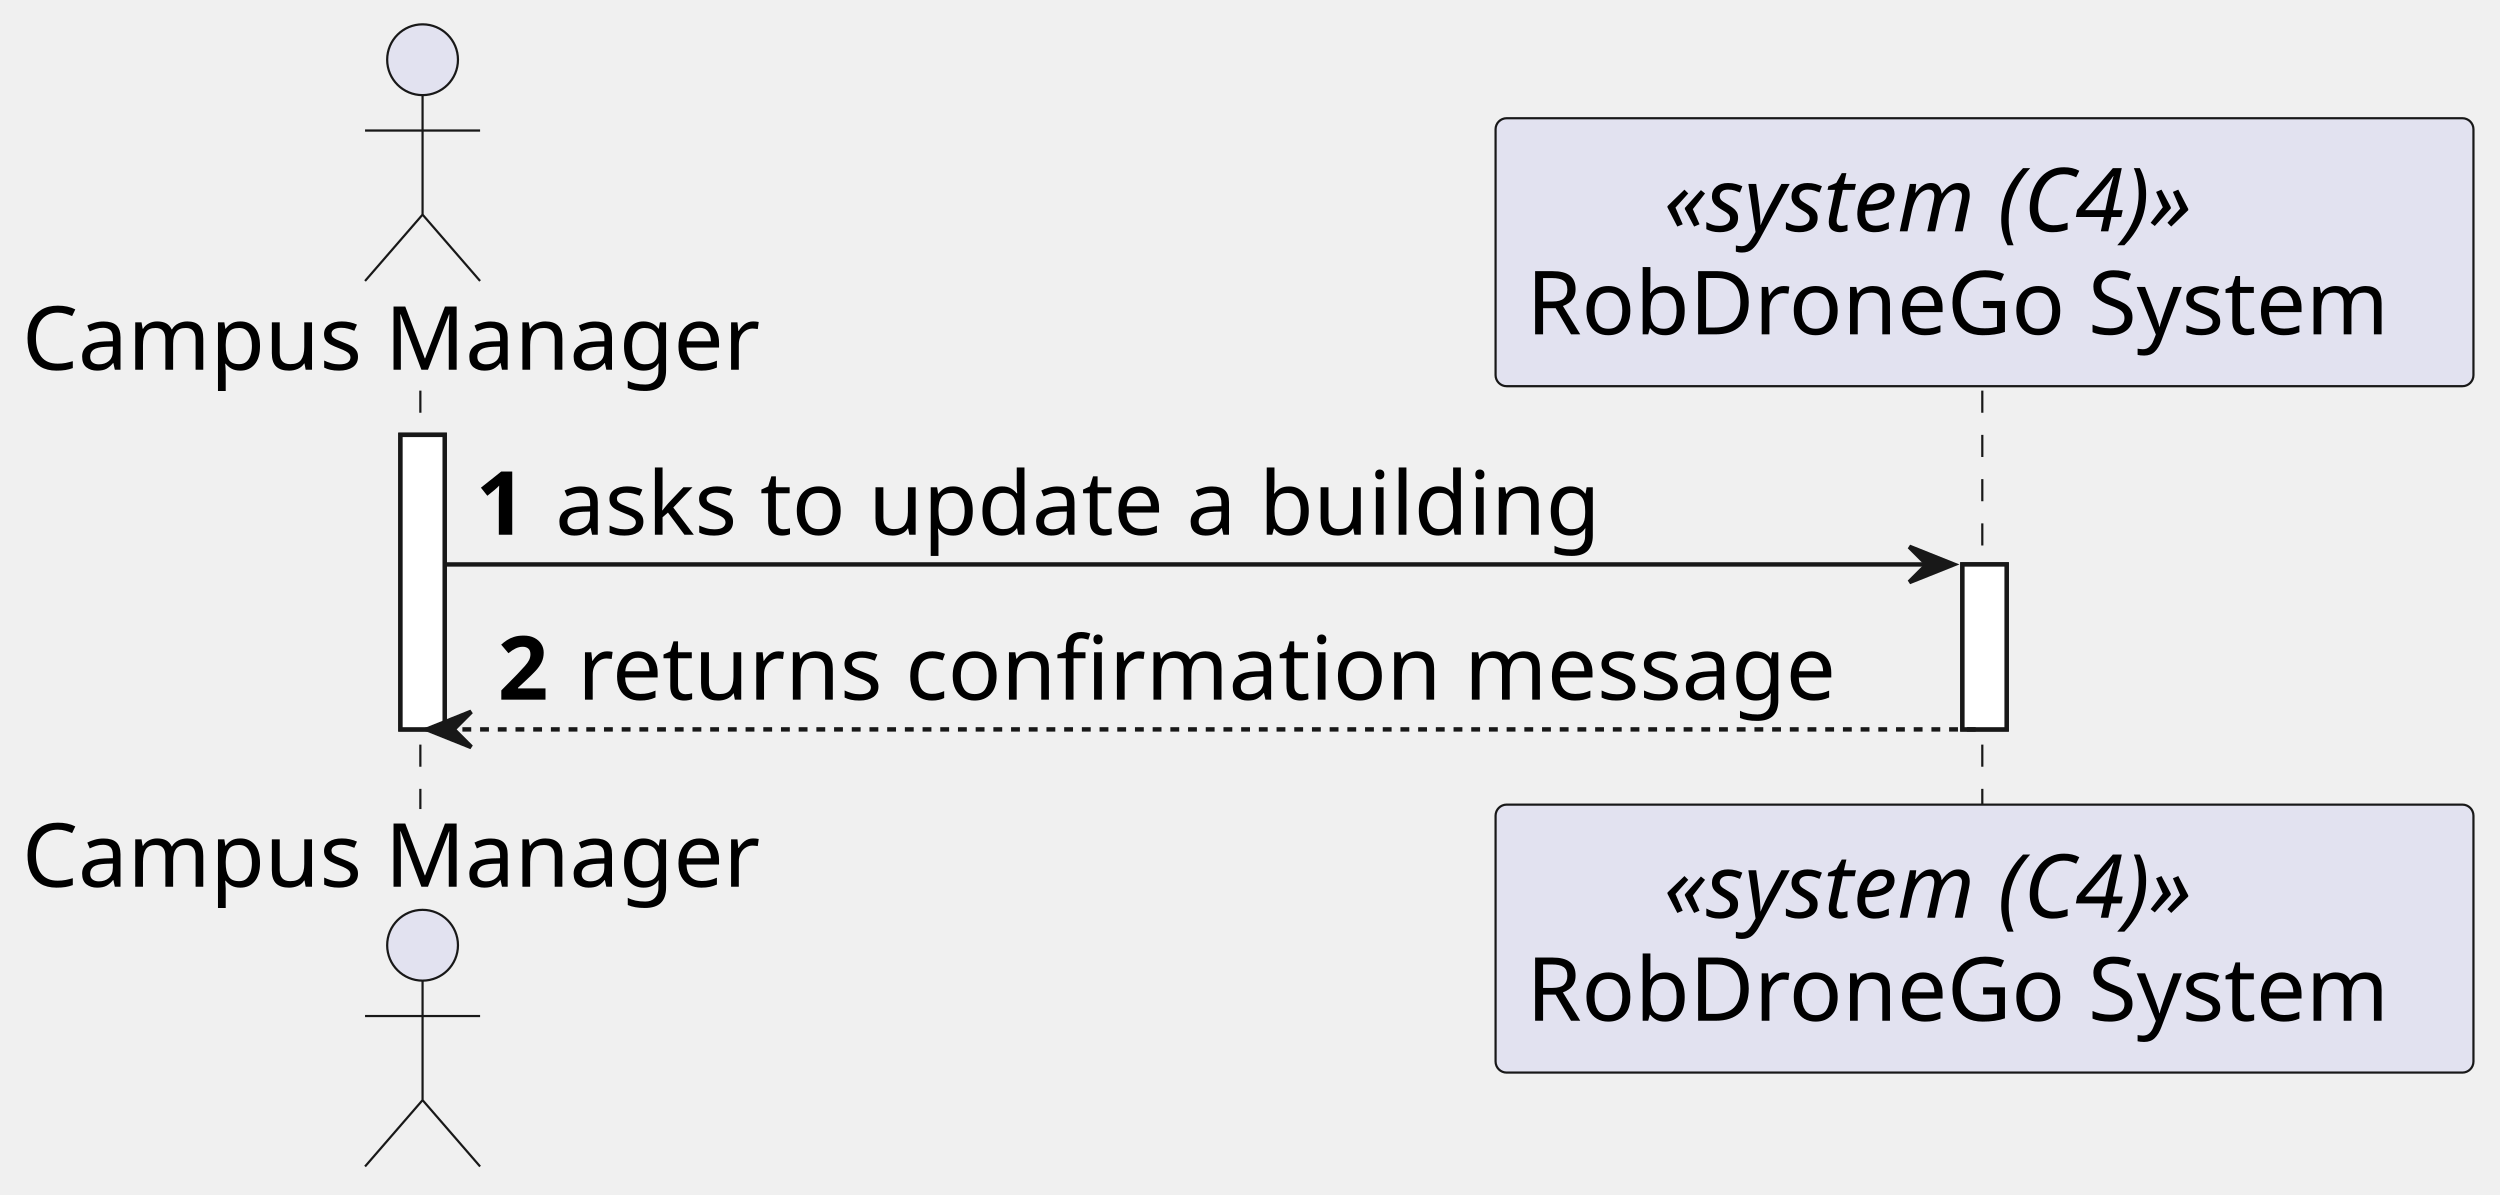
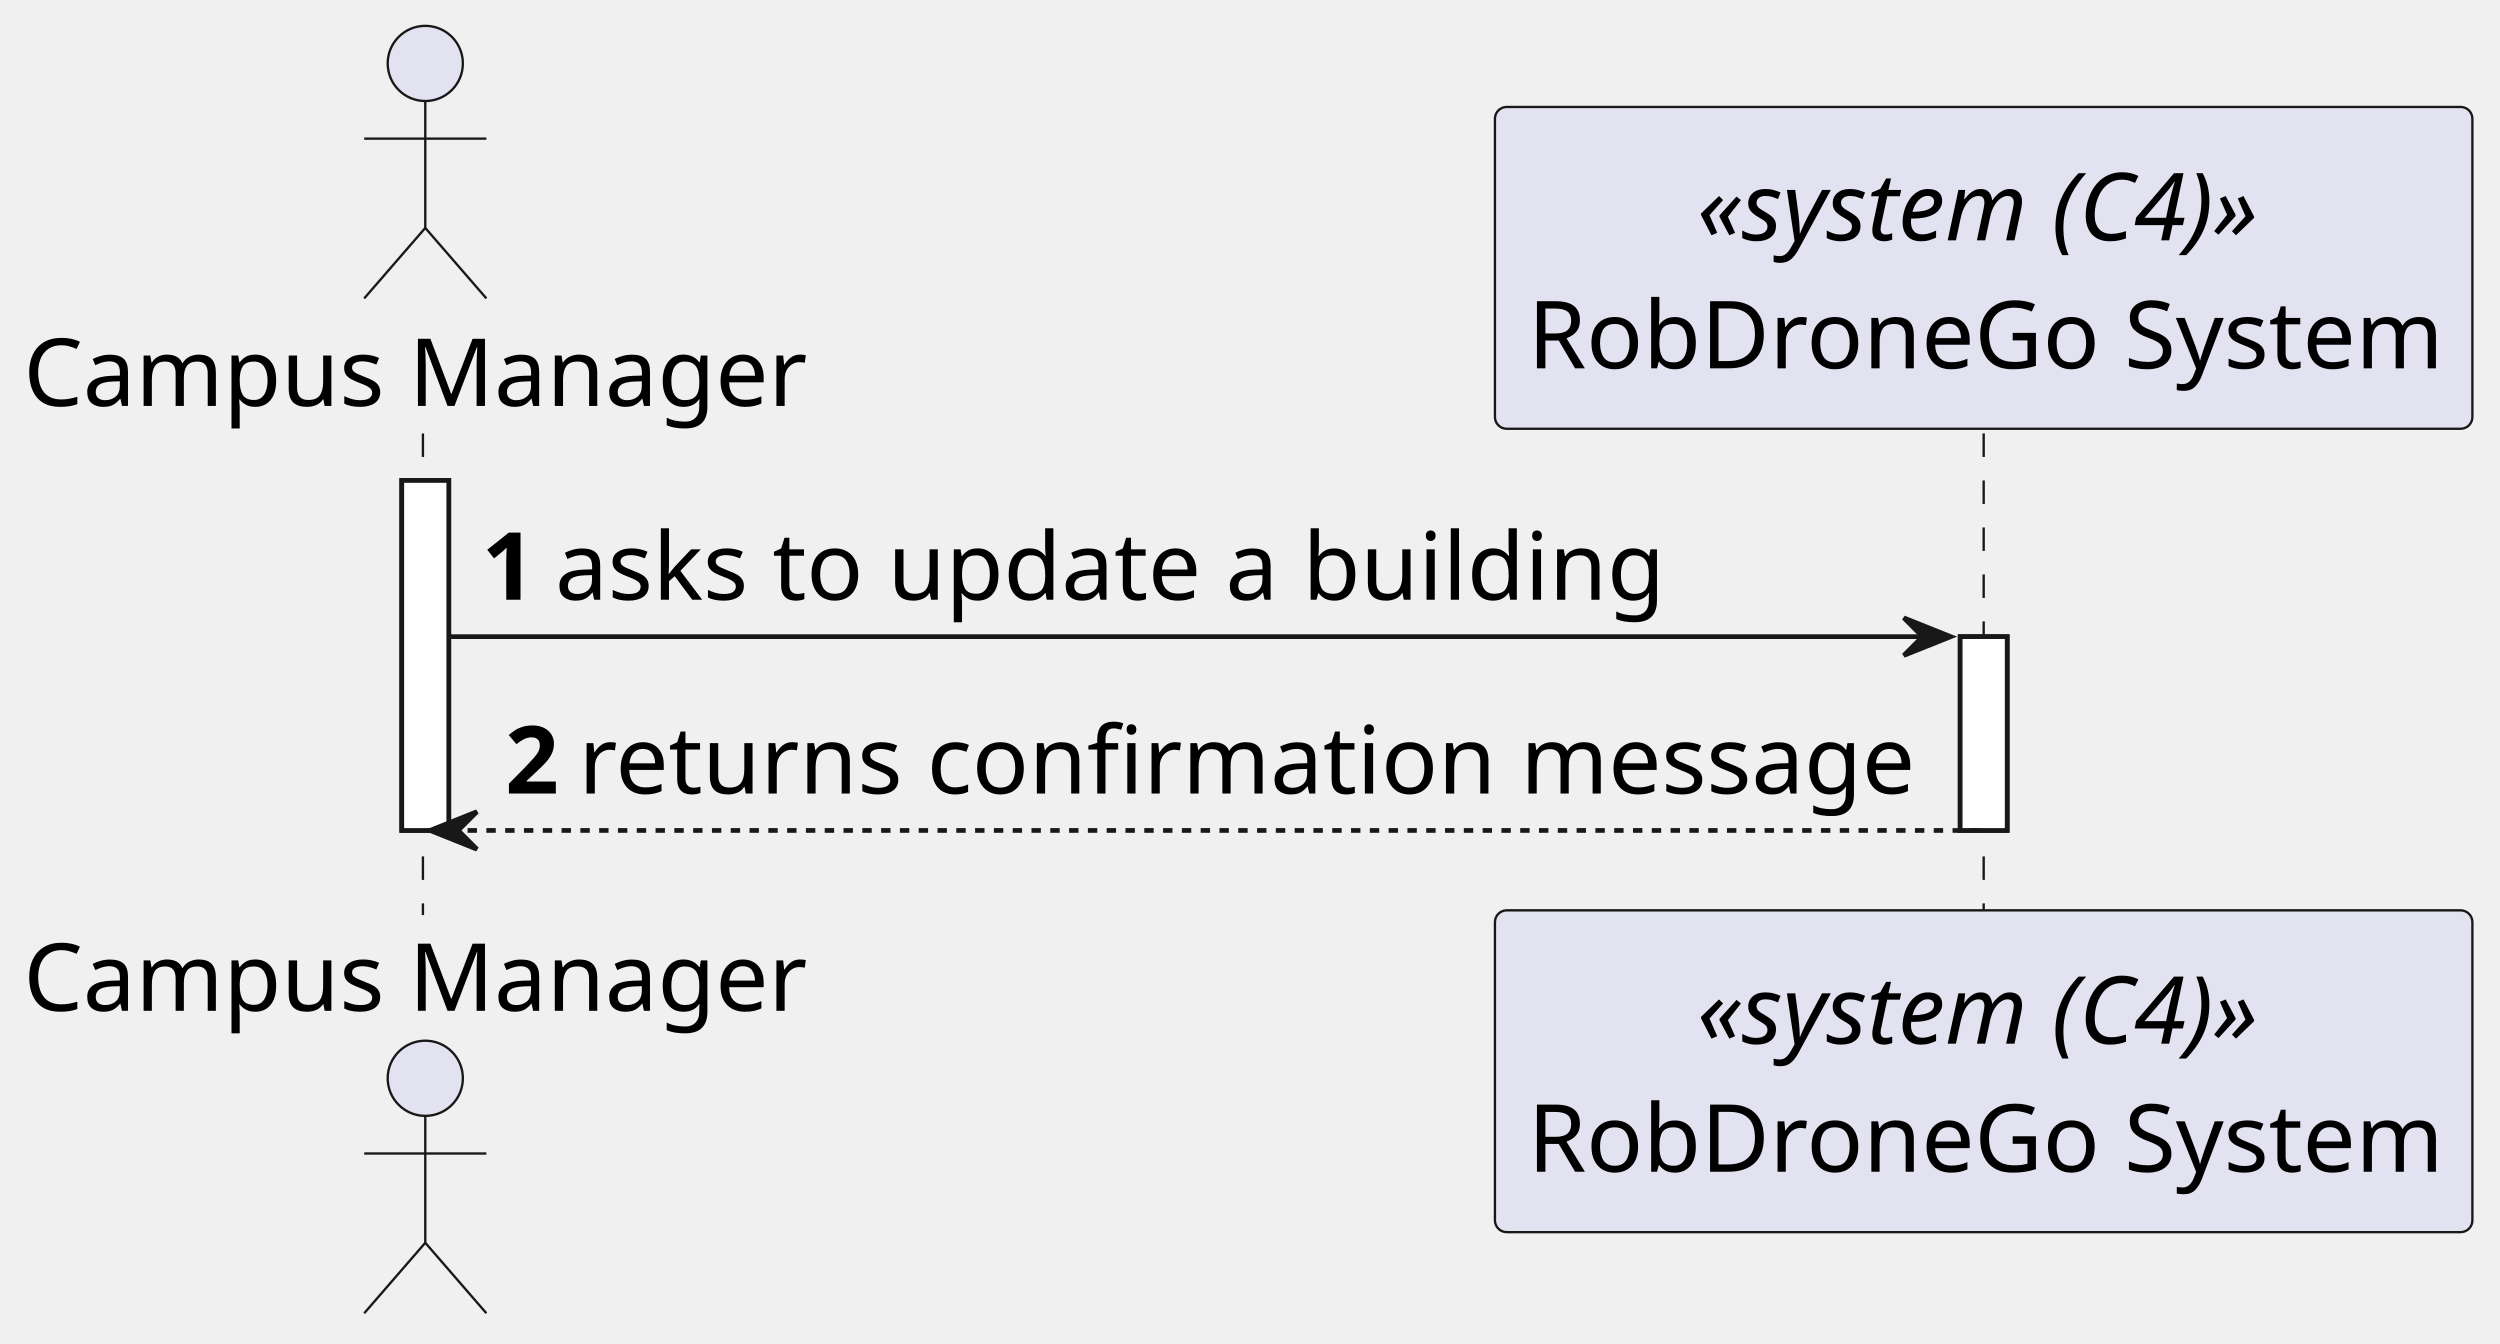
- <svg xmlns="http://www.w3.org/2000/svg" contentStyleType="text/css" height="270px" preserveAspectRatio="none" style="width:565px;height:270px;background:#FFFFFF;" version="1.1" viewBox="0 0 565 270" width="565px" zoomAndPan="magnify">
+ <svg xmlns="http://www.w3.org/2000/svg" contentStyleType="text/css" height="286px" preserveAspectRatio="none" style="width:532px;height:286px;background:#FFFFFF;" version="1.1" viewBox="0 0 532 286" width="532px" zoomAndPan="magnify">
  <defs />
  <g>
-     <rect fill="#FFFFFF" height="66.562" style="stroke:#181818;stroke-width:1.0;" width="10" x="90.5" y="98.281" />
-     <rect fill="#FFFFFF" height="37.281" style="stroke:#181818;stroke-width:1.0;" width="10" x="443.5" y="127.562" />
-     <line style="stroke:#181818;stroke-width:0.5;stroke-dasharray:5.0,5.0;" x1="95" x2="95" y1="88.281" y2="182.844" />
-     <line style="stroke:#181818;stroke-width:0.5;stroke-dasharray:5.0,5.0;" x1="448" x2="448" y1="88.281" y2="182.844" />
-     <text fill="#000000" font-family="sans-serif" font-size="20" lengthAdjust="spacing" textLength="175" x="5" y="83.564">Campus Manager</text>
-     <ellipse cx="95.5" cy="13.5" fill="#E2E2F0" rx="8" ry="8" style="stroke:#181818;stroke-width:0.5;" />
-     <path d="M95.5,21.5 L95.5,48.5 M82.5,29.5 L108.5,29.5 M95.5,48.5 L82.5,63.5 M95.5,48.5 L108.5,63.5 " fill="none" style="stroke:#181818;stroke-width:0.5;" />
-     <text fill="#000000" font-family="sans-serif" font-size="20" lengthAdjust="spacing" textLength="175" x="5" y="200.408">Campus Manager</text>
-     <ellipse cx="95.5" cy="213.625" fill="#E2E2F0" rx="8" ry="8" style="stroke:#181818;stroke-width:0.5;" />
-     <path d="M95.5,221.625 L95.5,248.625 M82.5,229.625 L108.5,229.625 M95.5,248.625 L82.5,263.625 M95.5,248.625 L108.5,263.625 " fill="none" style="stroke:#181818;stroke-width:0.5;" />
-     <rect fill="#E2E2F0" height="60.562" rx="2.5" ry="2.5" style="stroke:#181818;stroke-width:0.5;" width="221" x="338" y="26.719" />
-     <text fill="#000000" font-family="sans-serif" font-size="20" font-style="italic" lengthAdjust="spacing" textLength="145" x="376" y="52.283">«system (C4)»</text>
-     <text fill="#000000" font-family="sans-serif" font-size="20" lengthAdjust="spacing" textLength="207" x="345" y="75.564">RobDroneGo System</text>
-     <rect fill="#E2E2F0" height="60.562" rx="2.5" ry="2.5" style="stroke:#181818;stroke-width:0.5;" width="221" x="338" y="181.844" />
-     <text fill="#000000" font-family="sans-serif" font-size="20" font-style="italic" lengthAdjust="spacing" textLength="145" x="376" y="207.408">«system (C4)»</text>
-     <text fill="#000000" font-family="sans-serif" font-size="20" lengthAdjust="spacing" textLength="207" x="345" y="230.69">RobDroneGo System</text>
-     <rect fill="#FFFFFF" height="66.562" style="stroke:#181818;stroke-width:1.0;" width="10" x="90.5" y="98.281" />
-     <rect fill="#FFFFFF" height="37.281" style="stroke:#181818;stroke-width:1.0;" width="10" x="443.5" y="127.562" />
-     <polygon fill="#181818" points="431.5,123.562,441.5,127.562,431.5,131.562,435.5,127.562" style="stroke:#181818;stroke-width:1.0;" />
-     <line style="stroke:#181818;stroke-width:1.0;" x1="100.5" x2="437.5" y1="127.562" y2="127.562" />
-     <text fill="#000000" font-family="sans-serif" font-size="20" font-weight="bold" lengthAdjust="spacing" textLength="14" x="107.5" y="120.846">1</text>
-     <text fill="#000000" font-family="sans-serif" font-size="20" lengthAdjust="spacing" textLength="254" x="125.5" y="120.846">asks to update a building</text>
-     <polygon fill="#181818" points="106.5,160.844,96.5,164.844,106.5,168.844,102.5,164.844" style="stroke:#181818;stroke-width:1.0;" />
-     <line style="stroke:#181818;stroke-width:1.0;stroke-dasharray:2.0,2.0;" x1="100.5" x2="447.5" y1="164.844" y2="164.844" />
-     <text fill="#000000" font-family="sans-serif" font-size="20" font-weight="bold" lengthAdjust="spacing" textLength="14" x="112.5" y="158.127">2</text>
-     <text fill="#000000" font-family="sans-serif" font-size="20" lengthAdjust="spacing" textLength="301" x="130.5" y="158.127">returns confirmation message</text>
+     <rect fill="#FFFFFF" height="74.48" style="stroke:#181818;stroke-width:1.0;" width="10" x="85.5" y="102.24" />
+     <rect fill="#FFFFFF" height="41.24" style="stroke:#181818;stroke-width:1.0;" width="10" x="417.125" y="135.48" />
+     <line style="stroke:#181818;stroke-width:0.5;stroke-dasharray:5.0,5.0;" x1="90" x2="90" y1="92.24" y2="194.72" />
+     <line style="stroke:#181818;stroke-width:0.5;stroke-dasharray:5.0,5.0;" x1="422.125" x2="422.125" y1="92.24" y2="194.72" />
+     <text fill="#000000" font-family="sans-serif" font-size="20" lengthAdjust="spacing" textLength="165" x="5" y="86.38">Campus Manager</text>
+     <ellipse cx="90.5" cy="13.5" fill="#E2E2F0" rx="8" ry="8" style="stroke:#181818;stroke-width:0.5;" />
+     <path d="M90.5,21.5 L90.5,48.5 M77.5,29.5 L103.5,29.5 M90.5,48.5 L77.5,63.5 M90.5,48.5 L103.5,63.5 " fill="none" style="stroke:#181818;stroke-width:0.5;" />
+     <text fill="#000000" font-family="sans-serif" font-size="20" lengthAdjust="spacing" textLength="165" x="5" y="215.1">Campus Manager</text>
+     <ellipse cx="90.5" cy="229.46" fill="#E2E2F0" rx="8" ry="8" style="stroke:#181818;stroke-width:0.5;" />
+     <path d="M90.5,237.46 L90.5,264.46 M77.5,245.46 L103.5,245.46 M90.5,264.46 L77.5,279.46 M90.5,264.46 L103.5,279.46 " fill="none" style="stroke:#181818;stroke-width:0.5;" />
+     <rect fill="#E2E2F0" height="68.48" rx="2.5" ry="2.5" style="stroke:#181818;stroke-width:0.5;" width="208" x="318.125" y="22.76" />
+     <text fill="#000000" font-family="sans-serif" font-size="20" font-style="italic" lengthAdjust="spacing" textLength="122" x="361.125" y="51.14">«system (C4)»</text>
+     <text fill="#000000" font-family="sans-serif" font-size="20" lengthAdjust="spacing" textLength="194" x="325.125" y="78.38">RobDroneGo System</text>
+     <rect fill="#E2E2F0" height="68.48" rx="2.5" ry="2.5" style="stroke:#181818;stroke-width:0.5;" width="208" x="318.125" y="193.72" />
+     <text fill="#000000" font-family="sans-serif" font-size="20" font-style="italic" lengthAdjust="spacing" textLength="122" x="361.125" y="222.1">«system (C4)»</text>
+     <text fill="#000000" font-family="sans-serif" font-size="20" lengthAdjust="spacing" textLength="194" x="325.125" y="249.34">RobDroneGo System</text>
+     <rect fill="#FFFFFF" height="74.48" style="stroke:#181818;stroke-width:1.0;" width="10" x="85.5" y="102.24" />
+     <rect fill="#FFFFFF" height="41.24" style="stroke:#181818;stroke-width:1.0;" width="10" x="417.125" y="135.48" />
+     <polygon fill="#181818" points="405.125,131.48,415.125,135.48,405.125,139.48,409.125,135.48" style="stroke:#181818;stroke-width:1.0;" />
+     <line style="stroke:#181818;stroke-width:1.0;" x1="95.5" x2="411.125" y1="135.48" y2="135.48" />
+     <text fill="#000000" font-family="sans-serif" font-size="20" font-weight="bold" lengthAdjust="spacing" textLength="11.625" x="102.5" y="127.62">1</text>
+     <text fill="#000000" font-family="sans-serif" font-size="20" lengthAdjust="spacing" textLength="232" x="118.125" y="127.62">asks to update a building</text>
+     <polygon fill="#181818" points="101.5,172.72,91.5,176.72,101.5,180.72,97.5,176.72" style="stroke:#181818;stroke-width:1.0;" />
+     <line style="stroke:#181818;stroke-width:1.0;stroke-dasharray:2.0,2.0;" x1="95.5" x2="421.125" y1="176.72" y2="176.72" />
+     <text fill="#000000" font-family="sans-serif" font-size="20" font-weight="bold" lengthAdjust="spacing" textLength="11.625" x="107.5" y="168.86">2</text>
+     <text fill="#000000" font-family="sans-serif" font-size="20" lengthAdjust="spacing" textLength="282" x="123.125" y="168.86">returns confirmation message</text>
  </g>
</svg>
